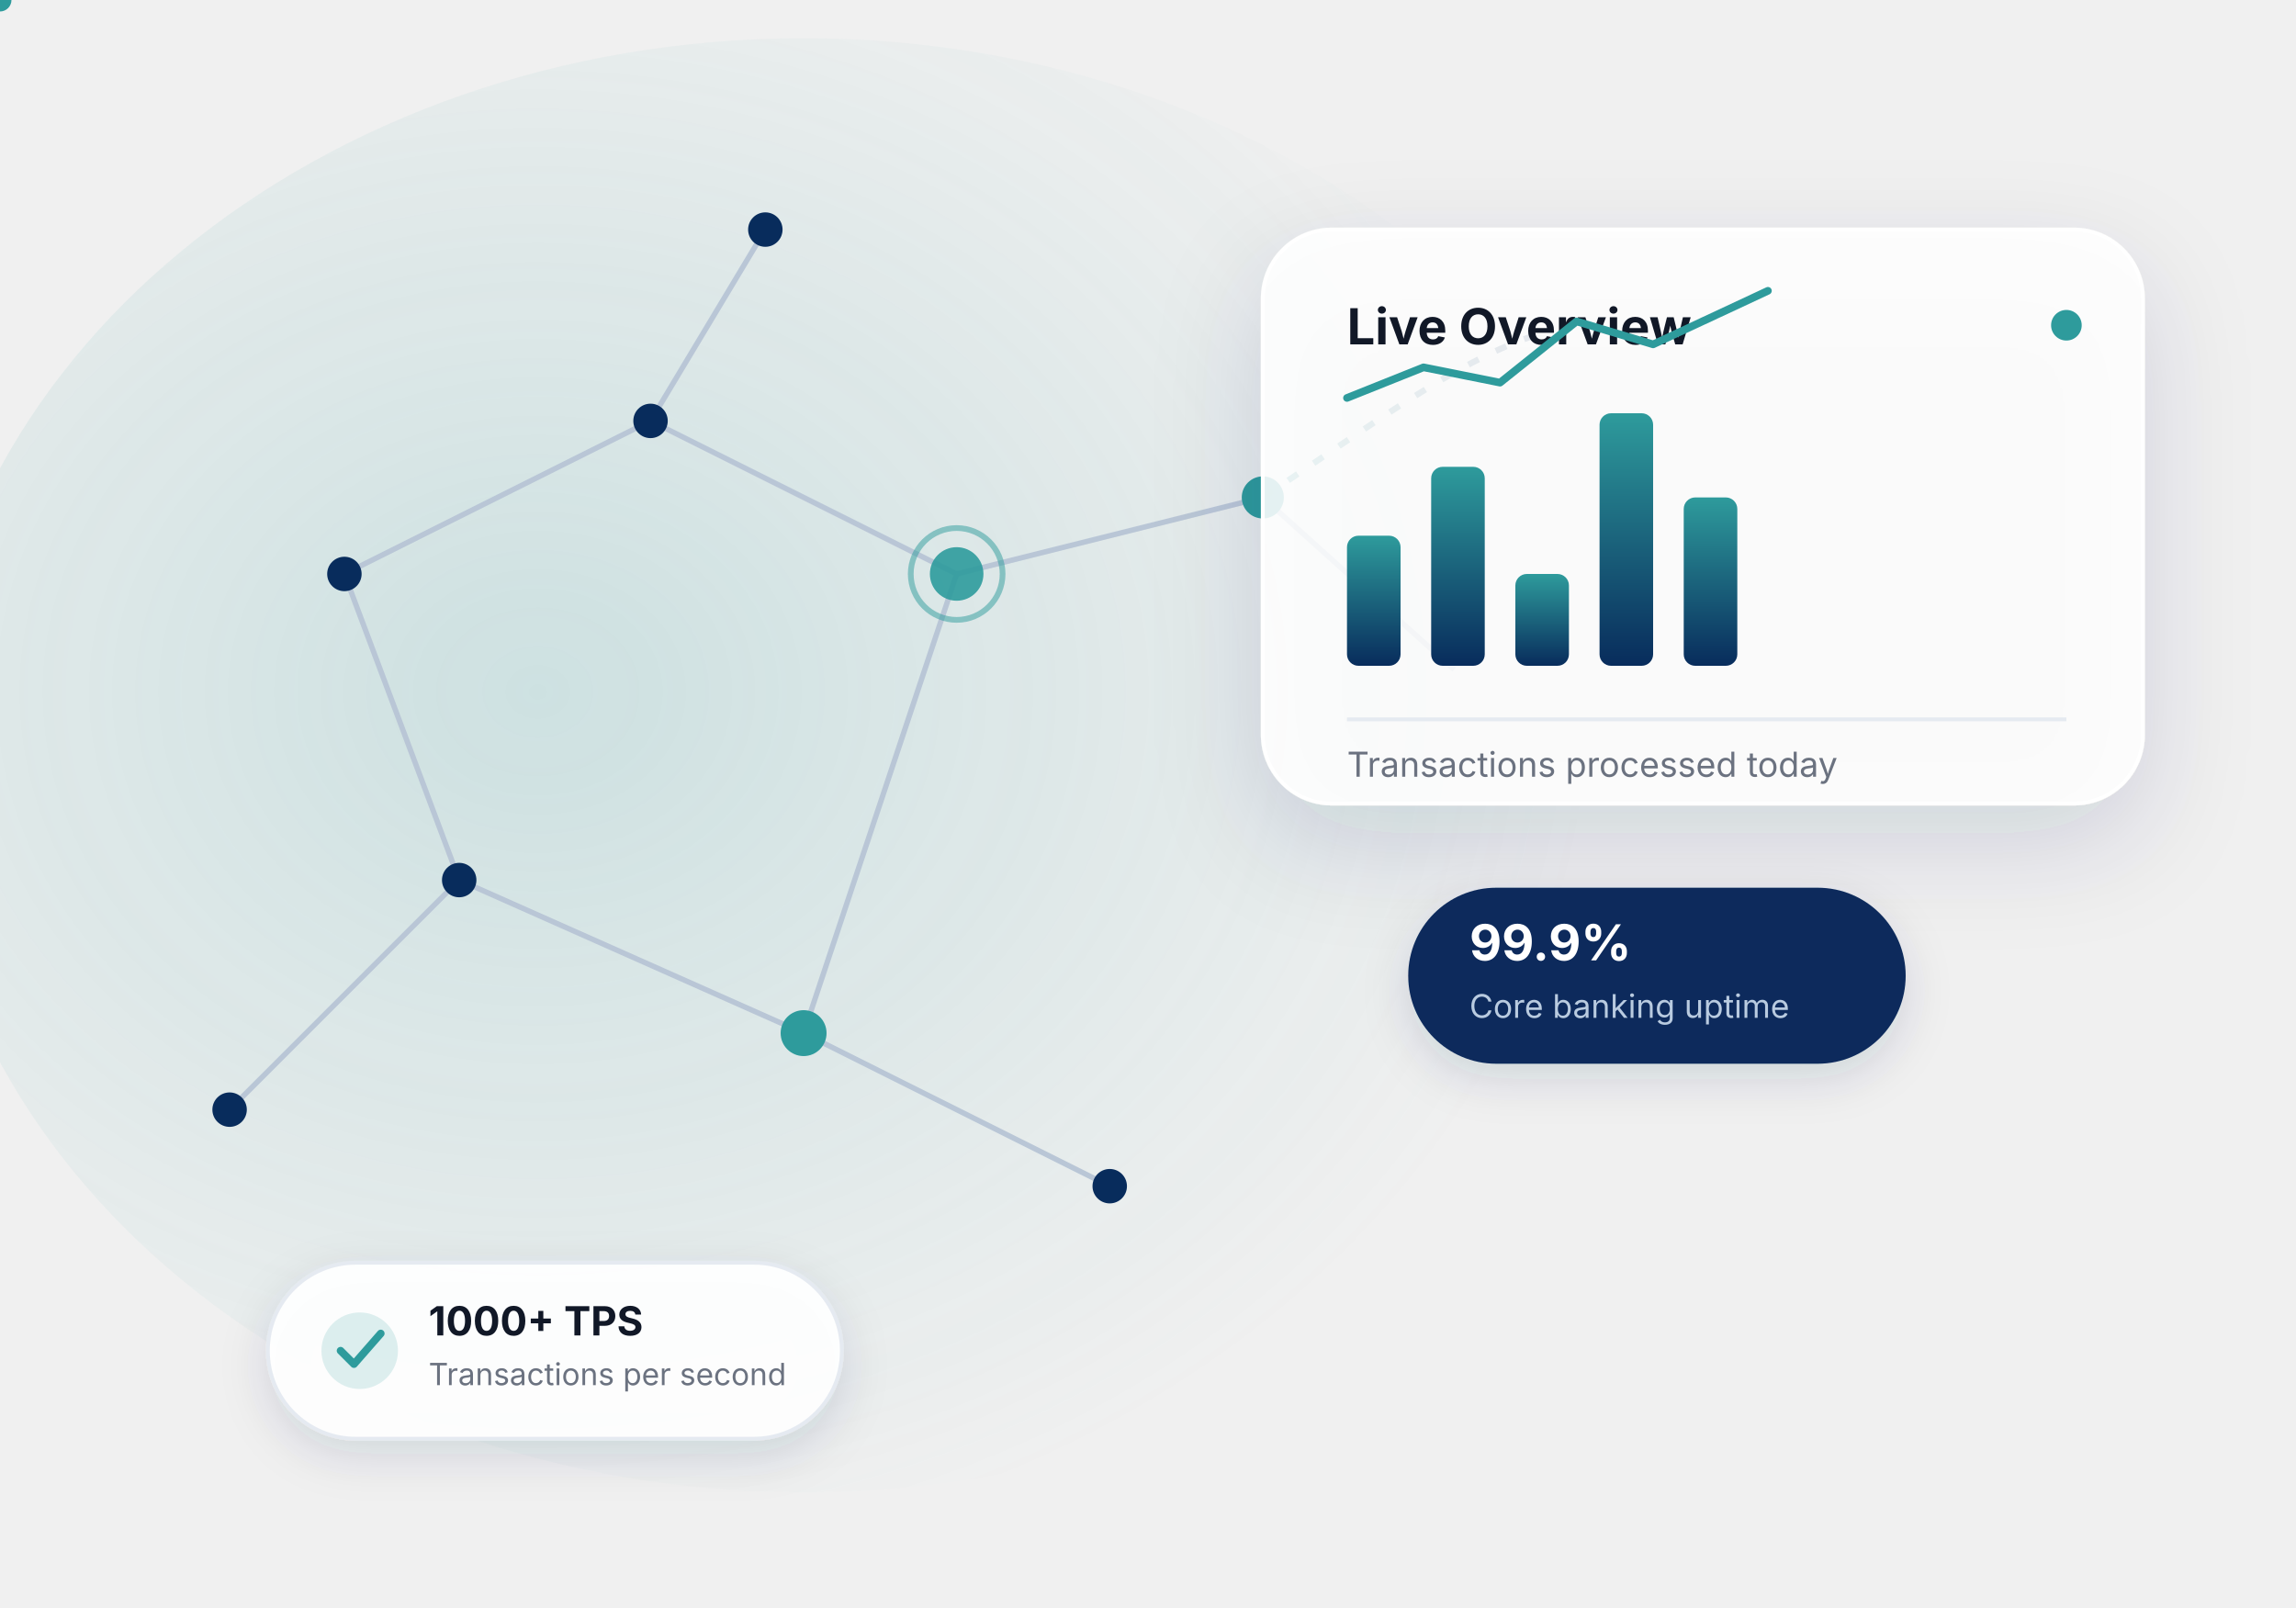
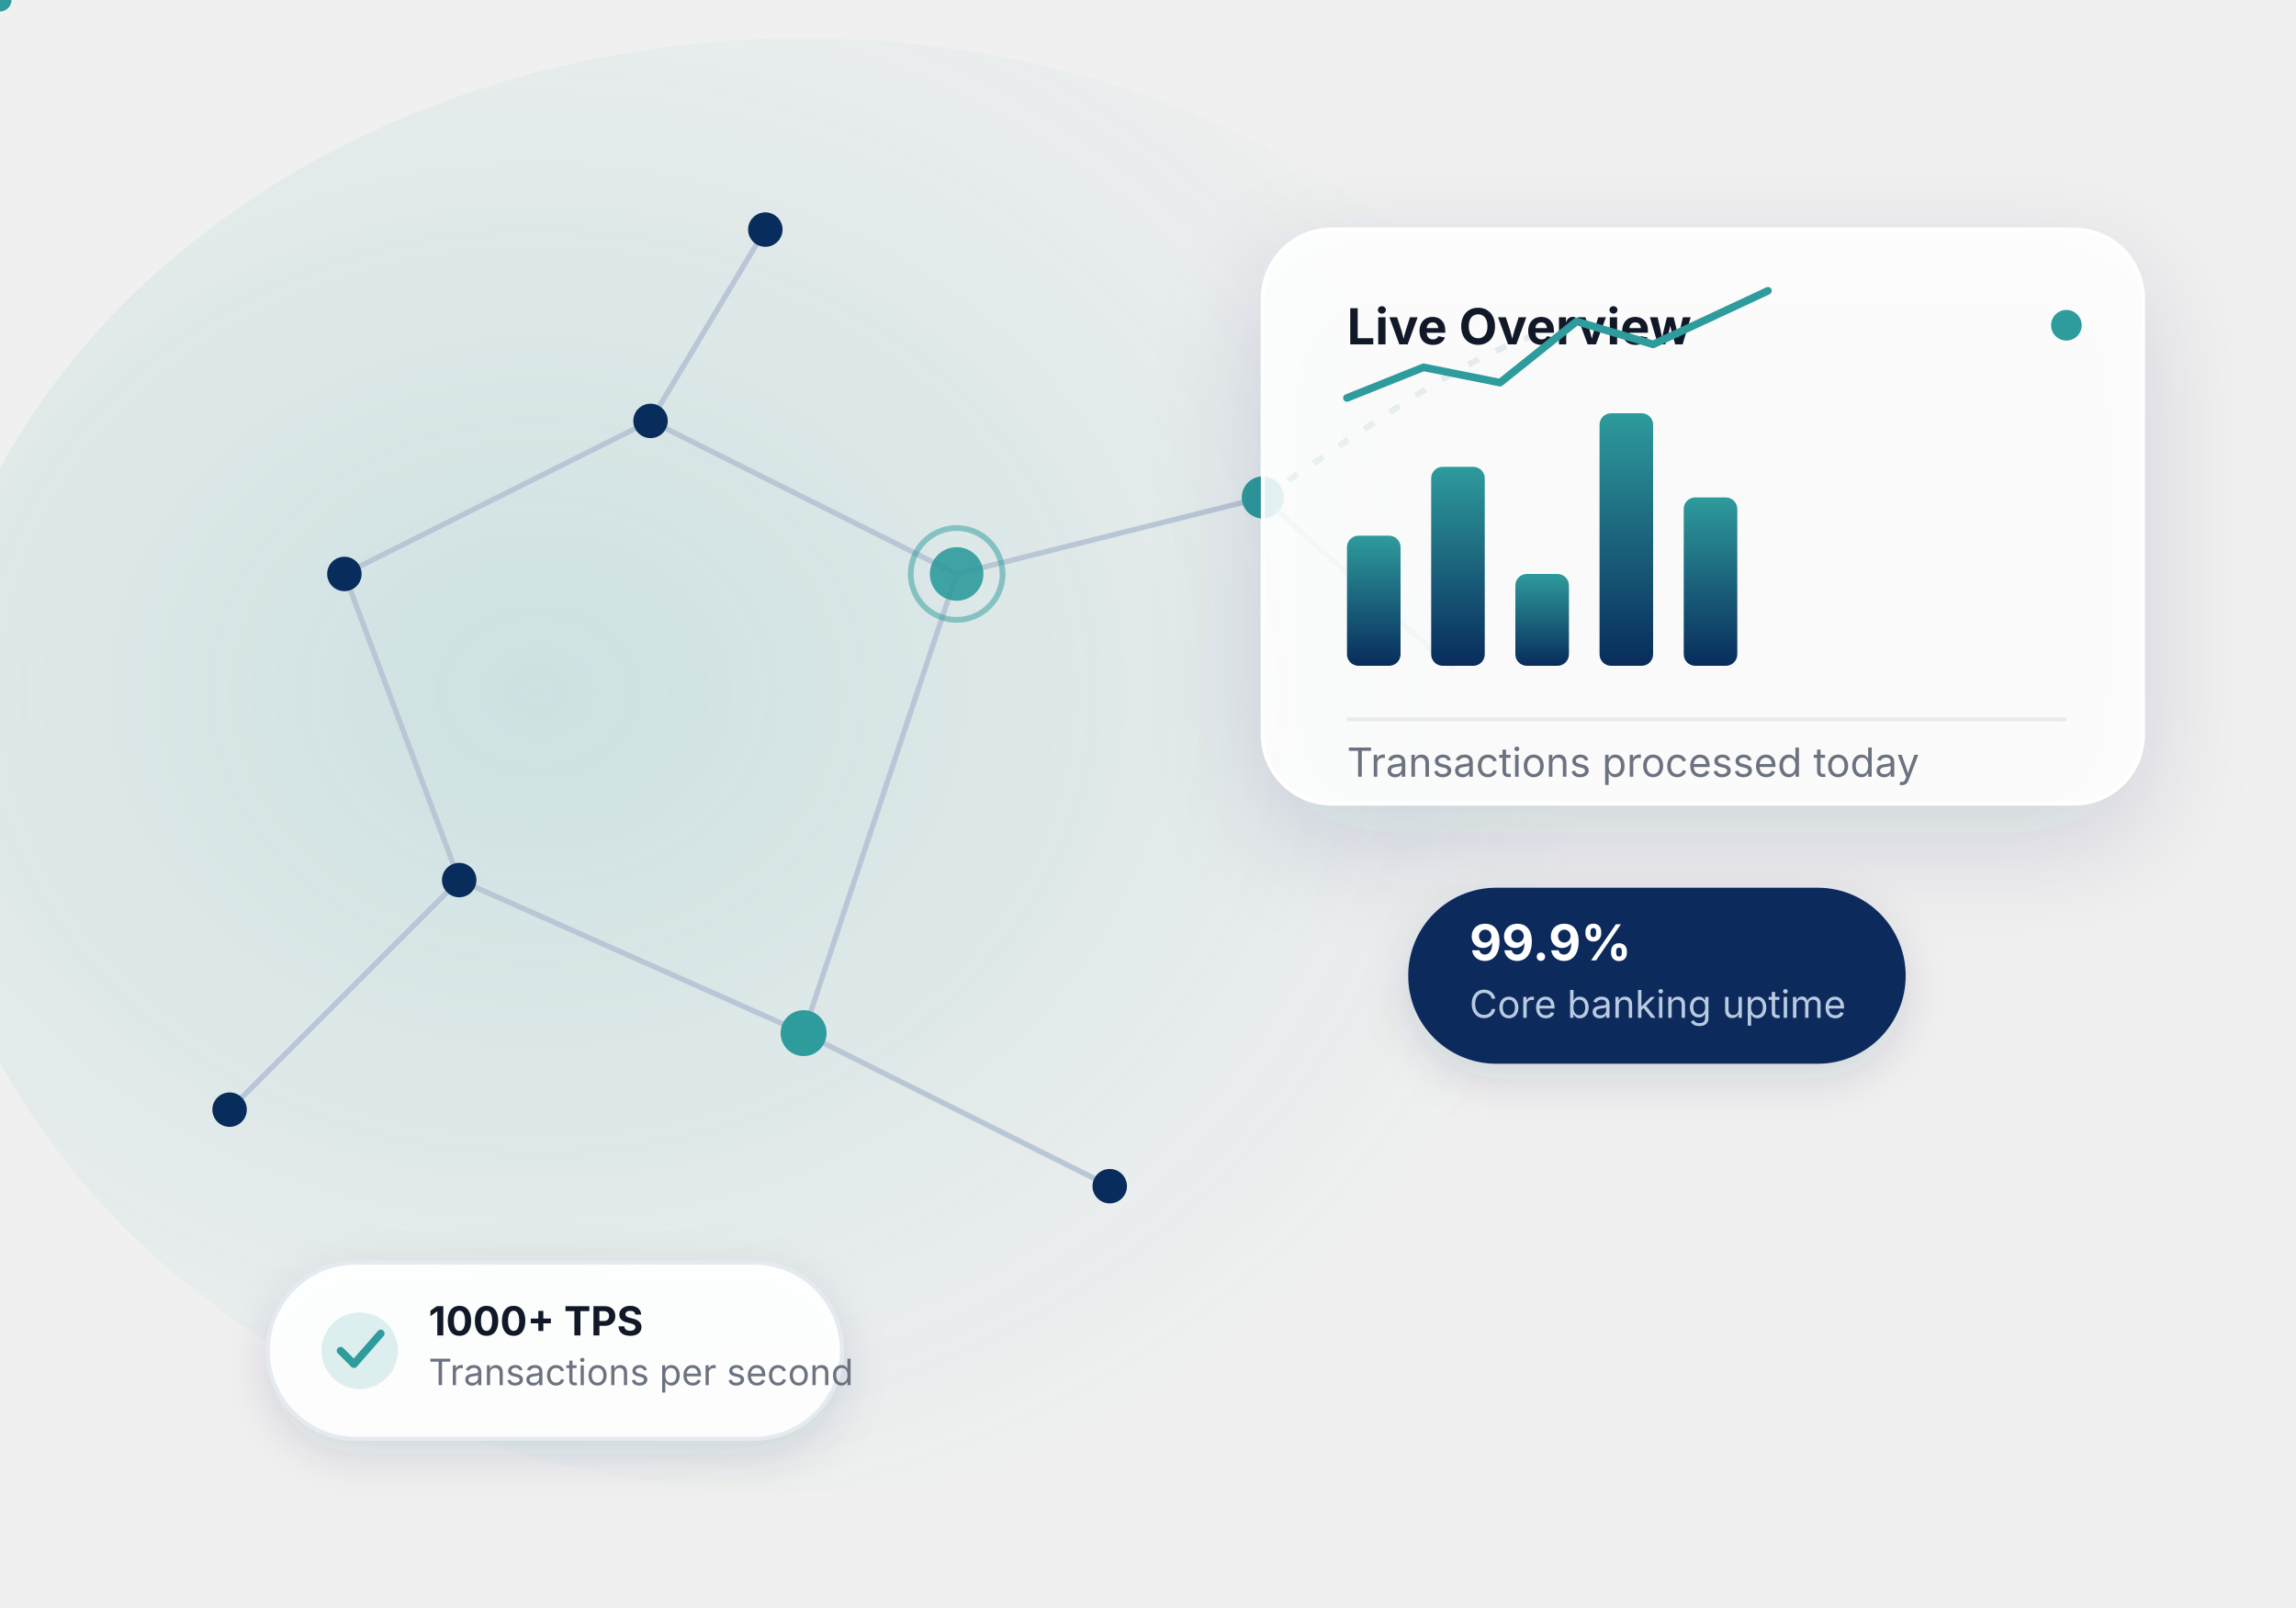
<svg xmlns="http://www.w3.org/2000/svg" viewBox="0 0 600 420" role="img" aria-label="Banking network map connected to a live dashboard card">
  <defs>
    <radialGradient id="nf1-glow" cx="35%" cy="45%" r="60%">
      <stop offset="0%" stop-color="#2E9B9C" stop-opacity="0.18" />
      <stop offset="100%" stop-color="#2E9B9C" stop-opacity="0" />
    </radialGradient>
    <linearGradient id="nf1-bar" x1="0" y1="1" x2="0" y2="0">
      <stop offset="0%" stop-color="#082C5C" />
      <stop offset="100%" stop-color="#2E9B9C" />
    </linearGradient>
    <linearGradient id="nf1-line" x1="0" y1="0" x2="1" y2="0">
      <stop offset="0%" stop-color="#2E9B9C" />
      <stop offset="100%" stop-color="#082C5C" />
    </linearGradient>
    <filter id="nf1-shadow" x="-40%" y="-40%" width="180%" height="180%">
      <feDropShadow dx="0" dy="10" stdDeviation="14" flood-color="#082C5C" flood-opacity="0.16" />
    </filter>
    <filter id="nf1-shadow-sm" x="-60%" y="-60%" width="220%" height="220%">
      <feDropShadow dx="0" dy="4" stdDeviation="6" flood-color="#082C5C" flood-opacity="0.14" />
    </filter>
  </defs>
  <ellipse cx="210" cy="200" rx="230" ry="190" fill="url(#nf1-glow)" />
  <g stroke="#B9C6D6" stroke-width="1.4">
    <line x1="90" y1="150" x2="170" y2="110" />
    <line x1="90" y1="150" x2="120" y2="230" />
    <line x1="170" y1="110" x2="250" y2="150" />
    <line x1="170" y1="110" x2="200" y2="60" />
    <line x1="120" y1="230" x2="210" y2="270" />
    <line x1="120" y1="230" x2="60" y2="290" />
    <line x1="250" y1="150" x2="210" y2="270" />
    <line x1="250" y1="150" x2="330" y2="130" />
    <line x1="210" y1="270" x2="290" y2="310" />
    <line x1="330" y1="130" x2="380" y2="175" />
  </g>
  <g fill="#082C5C">
    <circle cx="90" cy="150" r="4.5" />
    <circle cx="170" cy="110" r="4.5" />
    <circle cx="120" cy="230" r="4.5" />
    <circle cx="200" cy="60" r="4.5" />
    <circle cx="60" cy="290" r="4.5" />
    <circle cx="210" cy="270" r="6" fill="#2E9B9C" />
    <circle cx="290" cy="310" r="4.5" />
    <circle cx="330" cy="130" r="5.5" fill="#2E9B9C" />
  </g>
  <circle cx="250" cy="150" r="7" fill="#2E9B9C" opacity="0.9" />
  <circle cx="250" cy="150" r="12" fill="none" stroke="#2E9B9C" stroke-width="1.5" opacity="0.5">
    <animate attributeName="r" values="7;18;7" dur="3.2s" repeatCount="indefinite" />
    <animate attributeName="opacity" values="0.55;0;0.55" dur="3.2s" repeatCount="indefinite" />
  </circle>
  <path d="M 330 130 C 360 110, 380 95, 400 88" fill="none" stroke="url(#nf1-line)" stroke-width="1.6" stroke-dasharray="3 5" opacity="0.8" />
  <circle r="3" fill="#2E9B9C">
    <animateMotion dur="2.6s" repeatCount="indefinite" path="M 330 130 C 360 110, 380 95, 400 88" />
  </circle>
  <g filter="url(#nf1-shadow)">
    <rect x="330" y="60" width="230" height="150" rx="18" fill="#FFFFFF" fill-opacity="0.86" stroke="#FFFFFF" />
  </g>
  <text x="352" y="90" font-size="13" font-weight="700" fill="#111827" font-family="Inter, 'Segoe UI', sans-serif">Live Overview</text>
  <circle cx="540" cy="85" r="4" fill="#2E9B9C">
    <animate attributeName="opacity" values="1;0.3;1" dur="1.8s" repeatCount="indefinite" />
  </circle>
  <g>
    <rect x="352" y="140" width="14" height="34" rx="3" fill="url(#nf1-bar)" />
    <rect x="374" y="122" width="14" height="52" rx="3" fill="url(#nf1-bar)" />
    <rect x="396" y="150" width="14" height="24" rx="3" fill="url(#nf1-bar)" />
    <rect x="418" y="108" width="14" height="66" rx="3" fill="url(#nf1-bar)" />
    <rect x="440" y="130" width="14" height="44" rx="3" fill="url(#nf1-bar)" />
  </g>
  <path d="M 352 104 L 372 96 L 392 100 L 412 84 L 432 90 L 462 76" fill="none" stroke="#2E9B9C" stroke-width="2" stroke-linecap="round" stroke-linejoin="round" />
  <line x1="352" y1="188" x2="540" y2="188" stroke="#E5EAF1" stroke-width="1" />
-   <text x="352" y="203" font-size="9" fill="#6B7280" font-family="Inter, 'Segoe UI', sans-serif">Transactions processed today</text>
+   <text x="352" y="203" font-size="10.5" fill="#6B7280" font-family="Inter, 'Segoe UI', sans-serif">Transactions processed today</text>
  <g filter="url(#nf1-shadow-sm)">
    <rect x="368" y="232" width="130" height="46" rx="23" fill="#082C5C" />
  </g>
  <text x="384" y="251" font-size="13" font-weight="700" fill="#FFFFFF" font-family="Inter, 'Segoe UI', sans-serif">99.9%</text>
-   <text x="384" y="266" font-size="8.5" fill="#B9CBE0" font-family="Inter, 'Segoe UI', sans-serif">Core banking uptime</text>
+   <text x="384" y="266" font-size="10" fill="#B9CBE0" font-family="Inter, 'Segoe UI', sans-serif">Core banking uptime</text>
  <g filter="url(#nf1-shadow-sm)">
    <rect x="70" y="330" width="150" height="46" rx="23" fill="#FFFFFF" fill-opacity="0.92" stroke="#E5EAF1" />
  </g>
  <circle cx="94" cy="353" r="10" fill="#2E9B9C" fill-opacity="0.15" />
  <path d="M 89 353 l 3.5 3.5 l 7 -8" fill="none" stroke="#2E9B9C" stroke-width="2" stroke-linecap="round" stroke-linejoin="round" />
  <text x="112" y="349" font-size="10.5" font-weight="700" fill="#111827" font-family="Inter, 'Segoe UI', sans-serif">1000+ TPS</text>
-   <text x="112" y="362" font-size="8" fill="#6B7280" font-family="Inter, 'Segoe UI', sans-serif">Transactions per second</text>
+   <text x="112" y="362" font-size="9.5" fill="#6B7280" font-family="Inter, 'Segoe UI', sans-serif">Transactions per second</text>
</svg>
